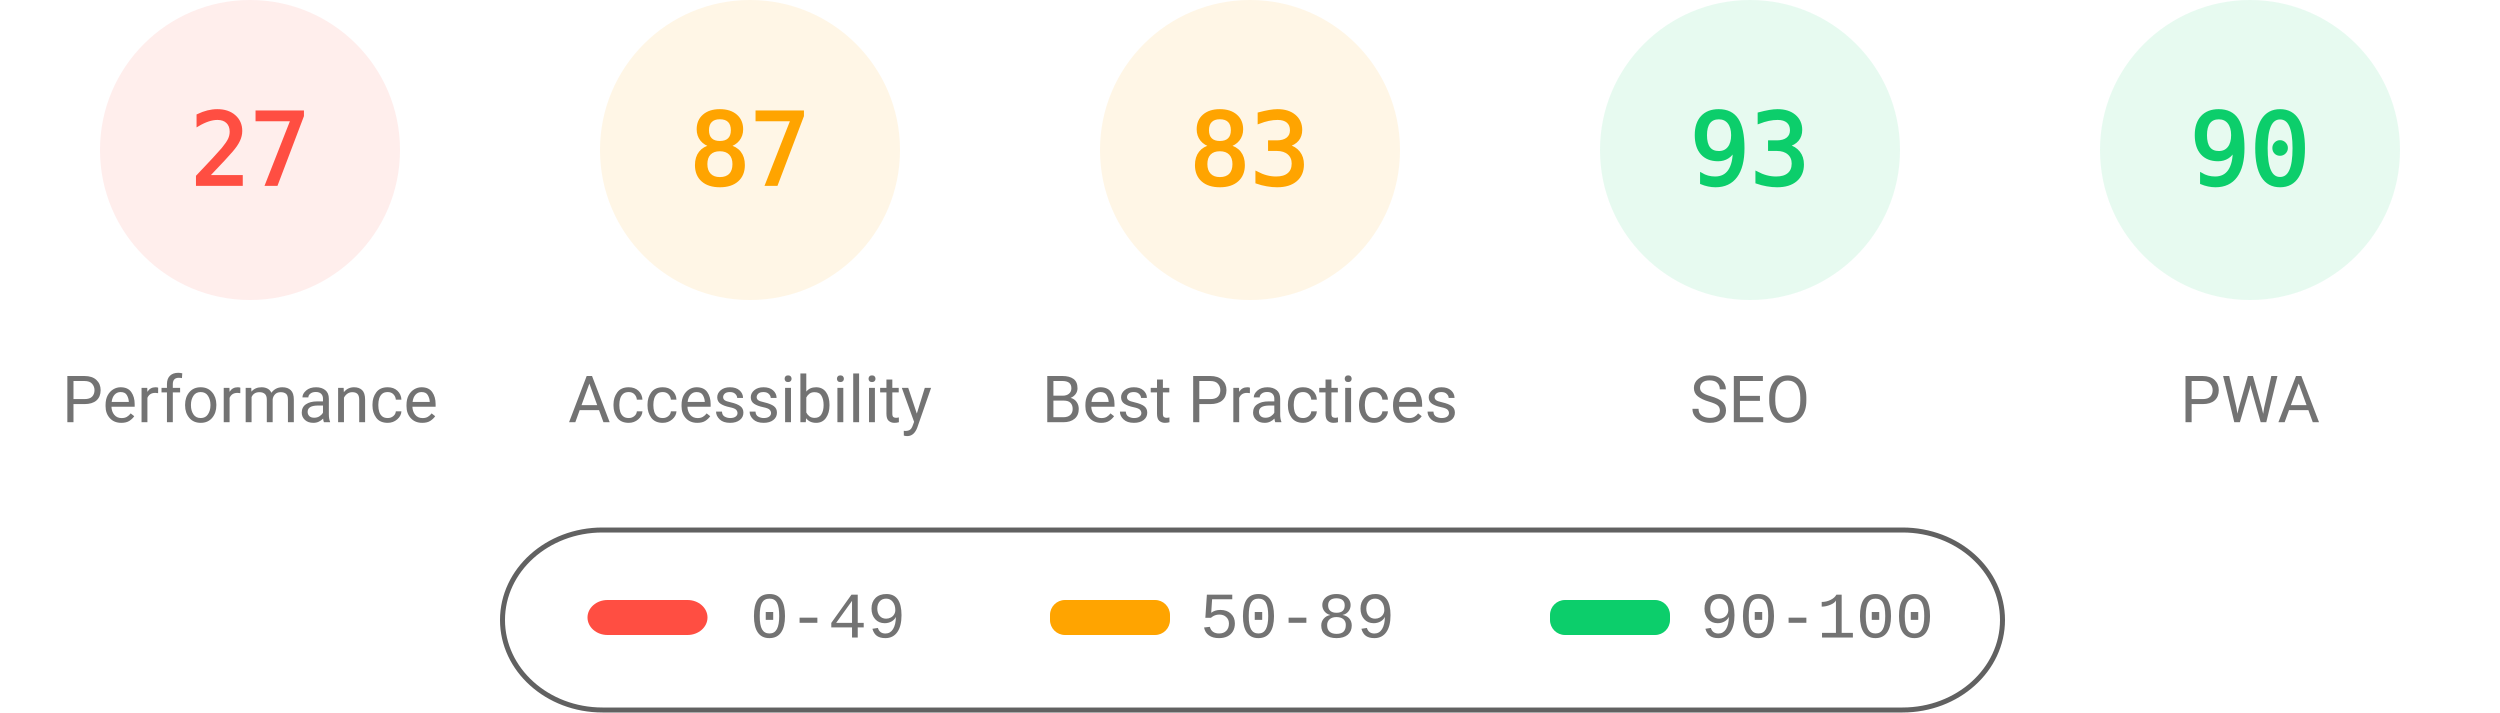
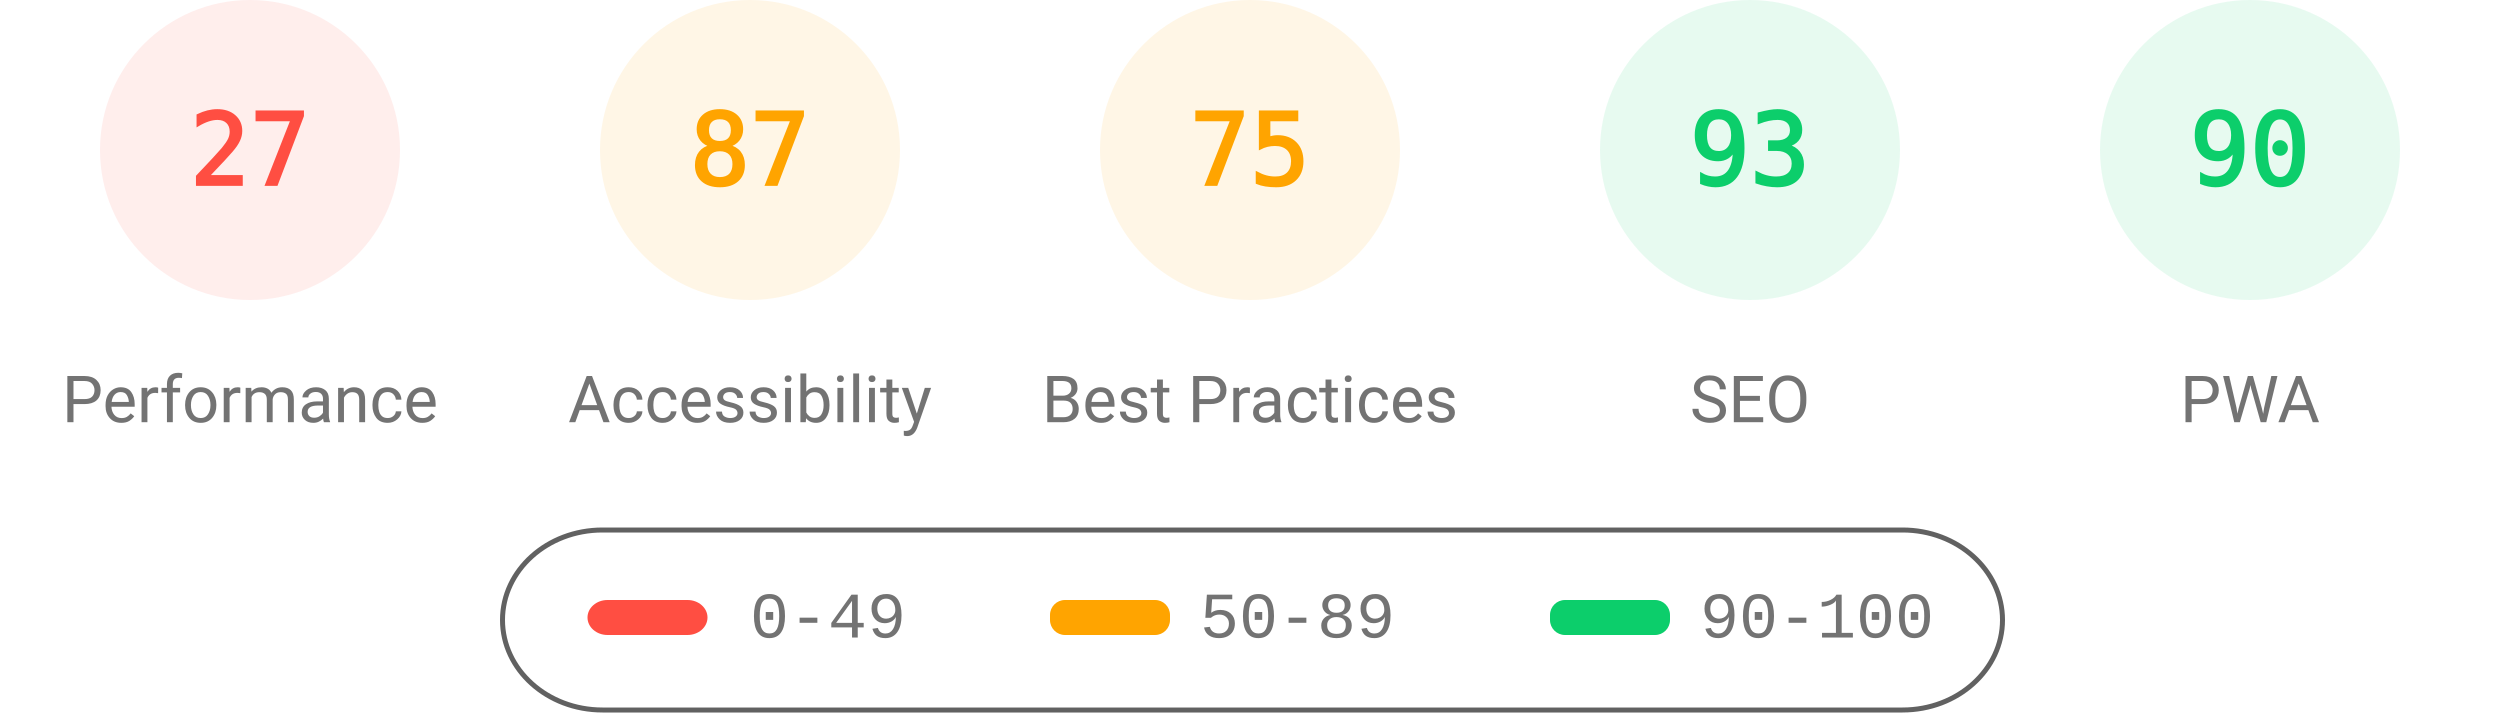
<svg xmlns="http://www.w3.org/2000/svg" fill="none" width="1000" height="285">
  <style>.gauge-base{opacity:.1}.gauge-arc{fill:none;animation-delay:250ms;stroke-linecap:round;transform:rotate(-90deg);transform-origin:100px 60px;animation:load-gauge 1s ease forwards}.guage-text{font-size:40px;font-family:monospace;text-align:center}.guage-red{color:#ff4e42;fill:#ff4e42;stroke:#ff4e42}.guage-orange{color:#ffa400;fill:#ffa400;stroke:#ffa400}.guage-green{color:#0cce6b;fill:#0cce6b;stroke:#0cce6b}.guage-undefined{color:#5c5c5c;fill:#5c5c5c;stroke:#5c5c5c}.guage-title{color:#737373;fill:#737373;stroke:none;font-size:26px;line-height:26px;font-family:Roboto,Halvetica,Arial,sans-serif}@keyframes load-gauge{from{stroke-dasharray:0 352.858}}</style>
  <svg class="guage-div guage-perf guage-red" viewBox="0 0 200 200" width="200" height="200">
    <circle class="gauge-base" r="56" cx="100" cy="60" stroke-width="8" />
    <circle class="gauge-arc guage-arc-1" r="56" cx="100" cy="60" stroke-width="8" style="stroke-dasharray:95.002,351.858" />
    <text class="guage-text" x="100" y="60" alignment-baseline="central" dominant-baseline="central" text-anchor="middle">27</text>
    <text class="guage-title" x="100" y="160" alignment-baseline="central" dominant-baseline="central" text-anchor="middle">Performance</text>
  </svg>
  <svg class="guage-div guage-acc guage-orange" viewBox="0 0 200 200" width="200" height="200" x="200">
    <circle class="gauge-base" r="56" cx="100" cy="60" stroke-width="8" />
    <circle class="gauge-arc guage-arc-2" r="56" cx="100" cy="60" stroke-width="8" style="stroke-dasharray:306.116,351.858" />
    <text class="guage-text" x="100" y="60" alignment-baseline="central" dominant-baseline="central" text-anchor="middle">87</text>
    <text class="guage-title" x="100" y="160" alignment-baseline="central" dominant-baseline="central" text-anchor="middle">Accessibility</text>
  </svg>
  <svg class="guage-div guage-best guage-orange" viewBox="0 0 200 200" width="200" height="200" x="400">
    <circle class="gauge-base" r="56" cx="100" cy="60" stroke-width="8" />
-     <circle class="gauge-arc guage-arc-3" r="56" cx="100" cy="60" stroke-width="8" style="stroke-dasharray:292.042,351.858" />
-     <text class="guage-text" x="100" y="60" alignment-baseline="central" dominant-baseline="central" text-anchor="middle">83</text>
+     <circle class="gauge-arc guage-arc-3" r="56" cx="100" cy="60" stroke-width="8" style="stroke-dasharray:263.893,351.858" />
+     <text class="guage-text" x="100" y="60" alignment-baseline="central" dominant-baseline="central" text-anchor="middle">75</text>
    <text class="guage-title" x="100" y="160" alignment-baseline="central" dominant-baseline="central" text-anchor="middle">Best Practices</text>
  </svg>
  <svg class="guage-div guage-seo guage-green" viewBox="0 0 200 200" width="200" height="200" x="600">
    <circle class="gauge-base" r="56" cx="100" cy="60" stroke-width="8" />
    <circle class="gauge-arc guage-arc-4" r="56" cx="100" cy="60" stroke-width="8" style="stroke-dasharray:327.228,351.858" />
    <text class="guage-text" x="100" y="60" alignment-baseline="central" dominant-baseline="central" text-anchor="middle">93</text>
    <text class="guage-title" x="100" y="160" alignment-baseline="central" dominant-baseline="central" text-anchor="middle">SEO</text>
  </svg>
  <svg class="guage-div guage-pwa guage-green" viewBox="0 0 200 200" width="200" height="200" x="800">
    <circle class="gauge-base" r="56" cx="100" cy="60" stroke-width="8" />
    <circle class="gauge-arc guage-arc-4" r="56" cx="100" cy="60" stroke-width="8" style="stroke-dasharray:316.672,351.858" />
    <text class="guage-text" x="100" y="60" alignment-baseline="central" dominant-baseline="central" text-anchor="middle">90</text>
    <text class="guage-title" x="100" y="160" alignment-baseline="central" dominant-baseline="central" text-anchor="middle">PWA</text>
  </svg>
  <svg width="604" height="76" x="200" y="210">
    <path fill="none" id="canvas_background" d="M-1-1h604v80H-1z" />
    <rect fill-opacity="0" stroke="#616161" stroke-width="2" rx="40" id="svg_2" height="72" width="600" y="2" x="1" fill="#000" />
    <rect stroke="#000" rx="8" id="svg_3" height="14" width="48" y="30" x="35" stroke-opacity="null" stroke-width="0" fill="#ff4e42" />
    <rect stroke="#000" rx="6" id="svg_4" height="14" width="48" y="30" x="220" stroke-opacity="null" stroke-width="0" fill="#ffa400" />
    <rect stroke="#000" rx="6" id="svg_5" height="14" width="48" y="30" x="420" stroke-opacity="null" stroke-width="0" fill="#0cce6b" />
    <text xml:space="preserve" text-anchor="start" font-family="'Courier New', Courier, monospace" font-size="26" id="svg_6" y="45" x="100" stroke-opacity="null" stroke-width="0" stroke="#000" fill="#737373">0-49</text>
    <text xml:space="preserve" text-anchor="start" font-family="'Courier New', Courier, monospace" font-size="26" id="svg_7" y="45" x="280" stroke-opacity="null" stroke-width="0" stroke="#000" fill="#737373">50-89</text>
    <text xml:space="preserve" text-anchor="start" font-family="'Courier New', Courier, monospace" font-size="26" id="svg_8" y="45" x="480" stroke-opacity="null" stroke-width="0" stroke="#000" fill="#737373">90-100</text>
  </svg>
</svg>
